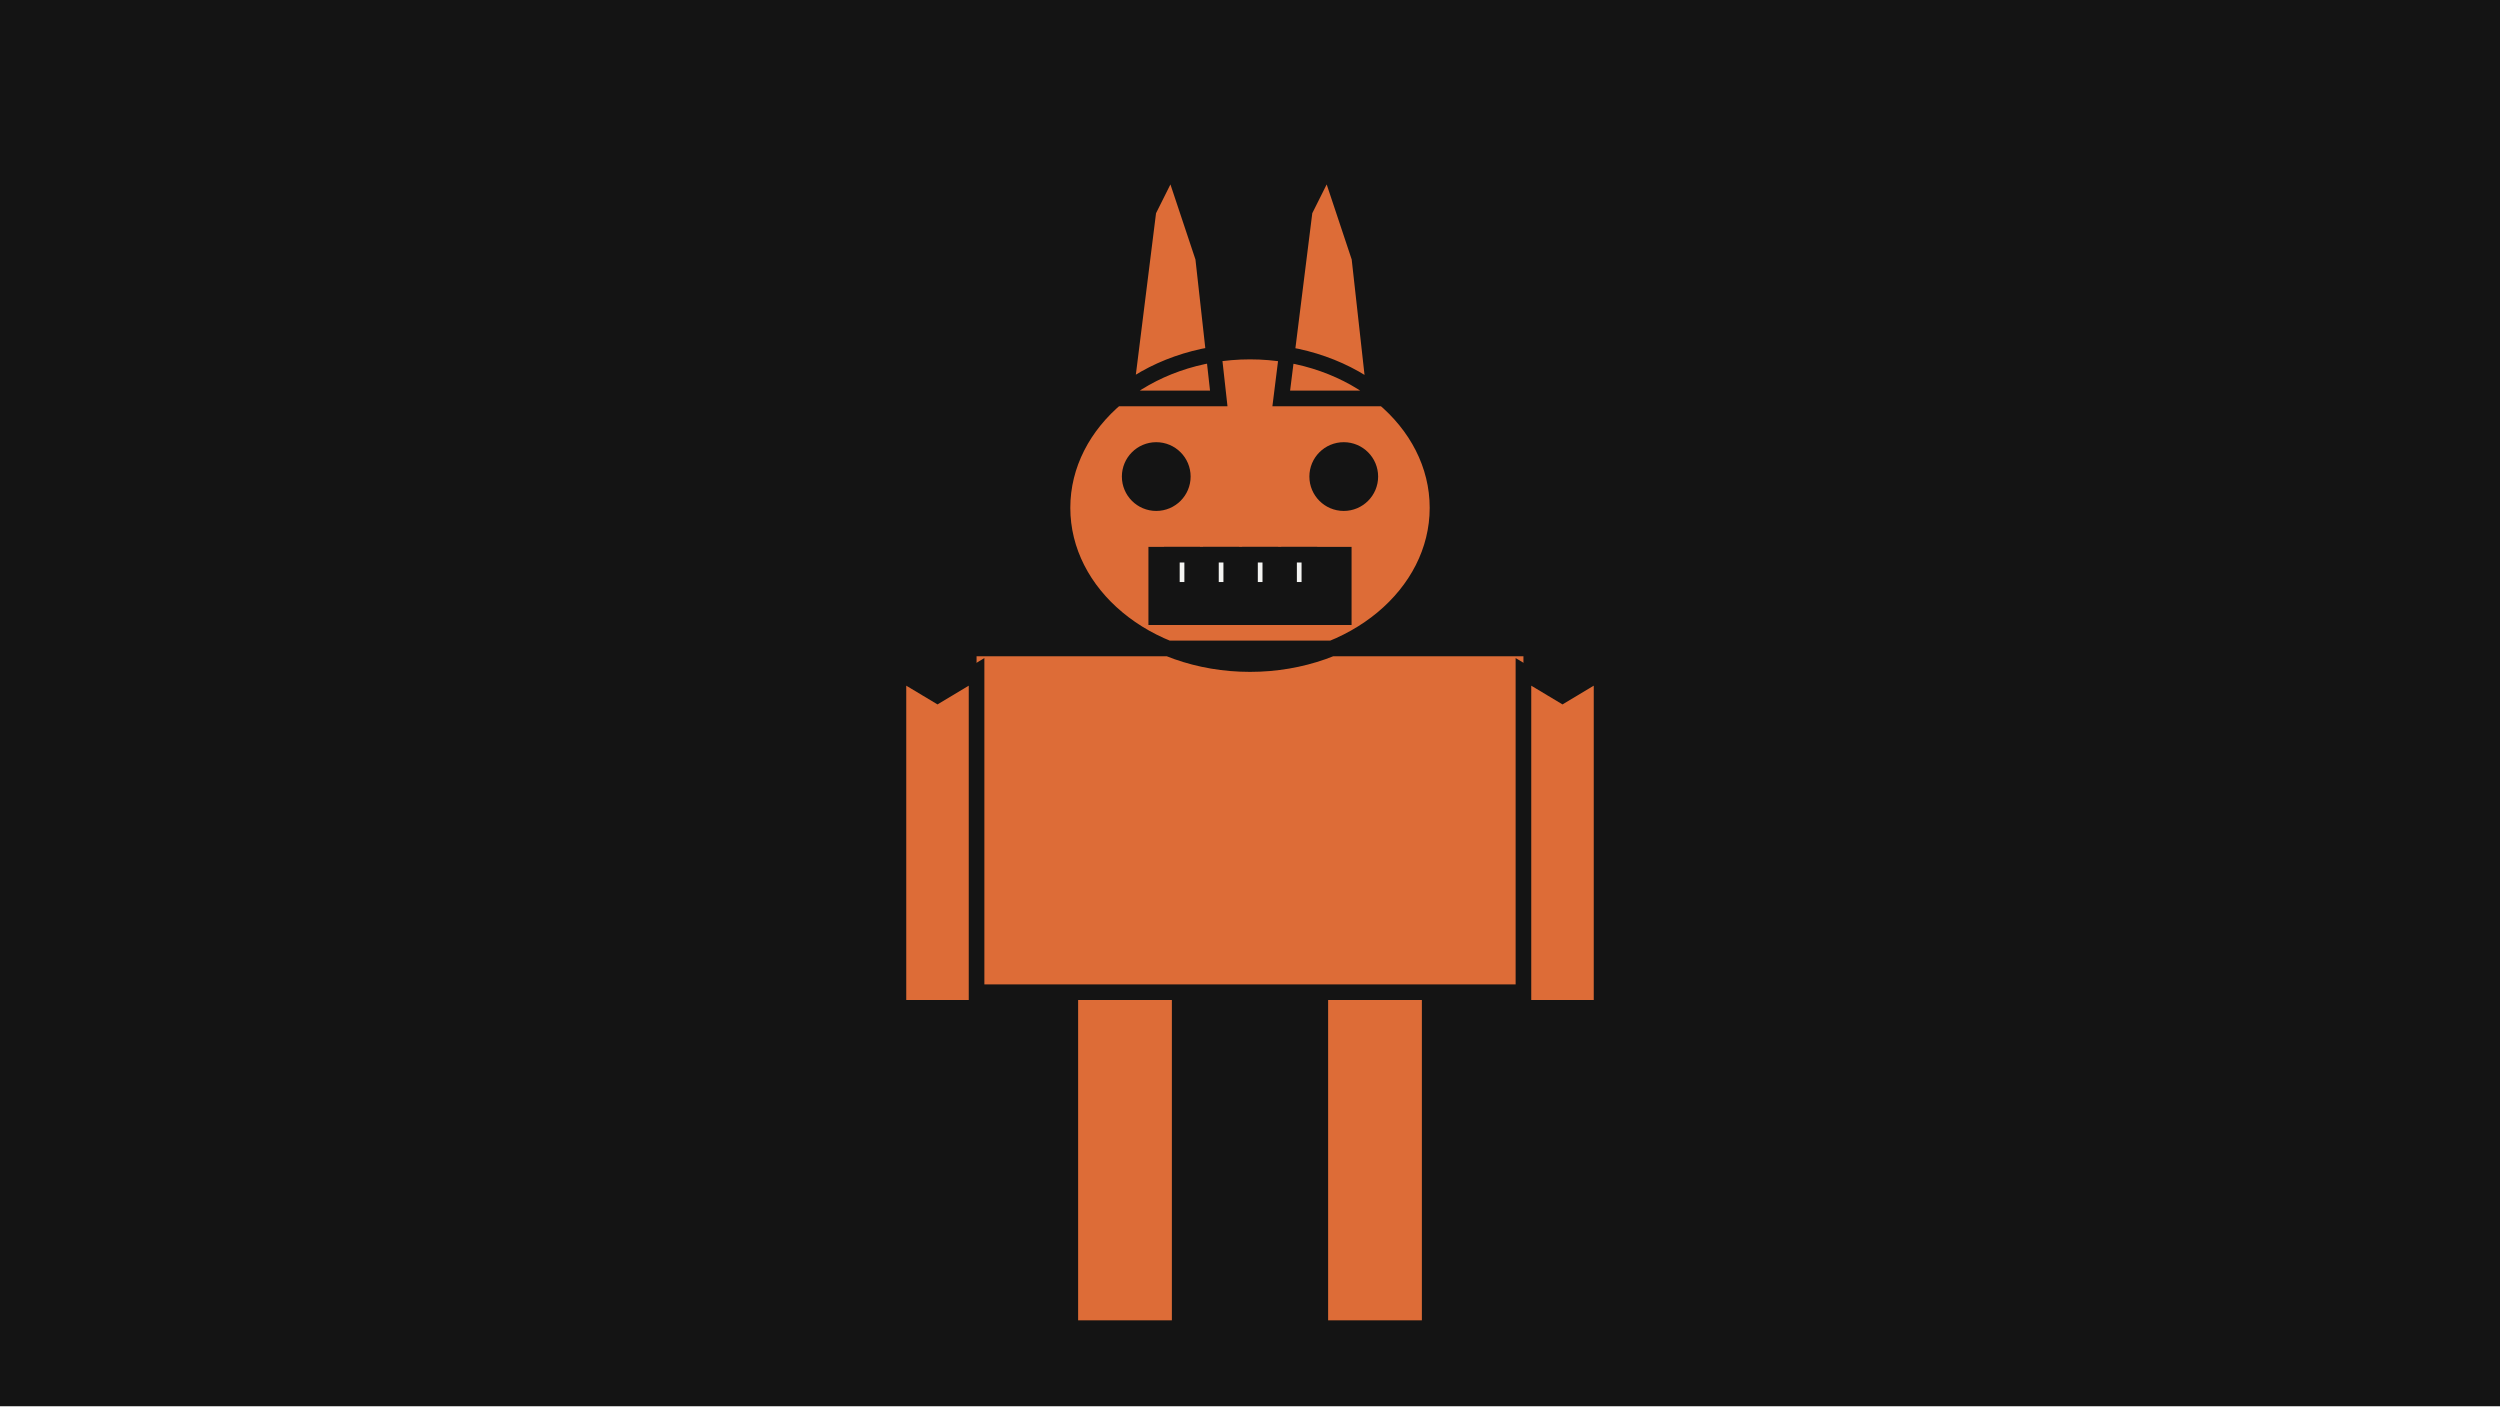
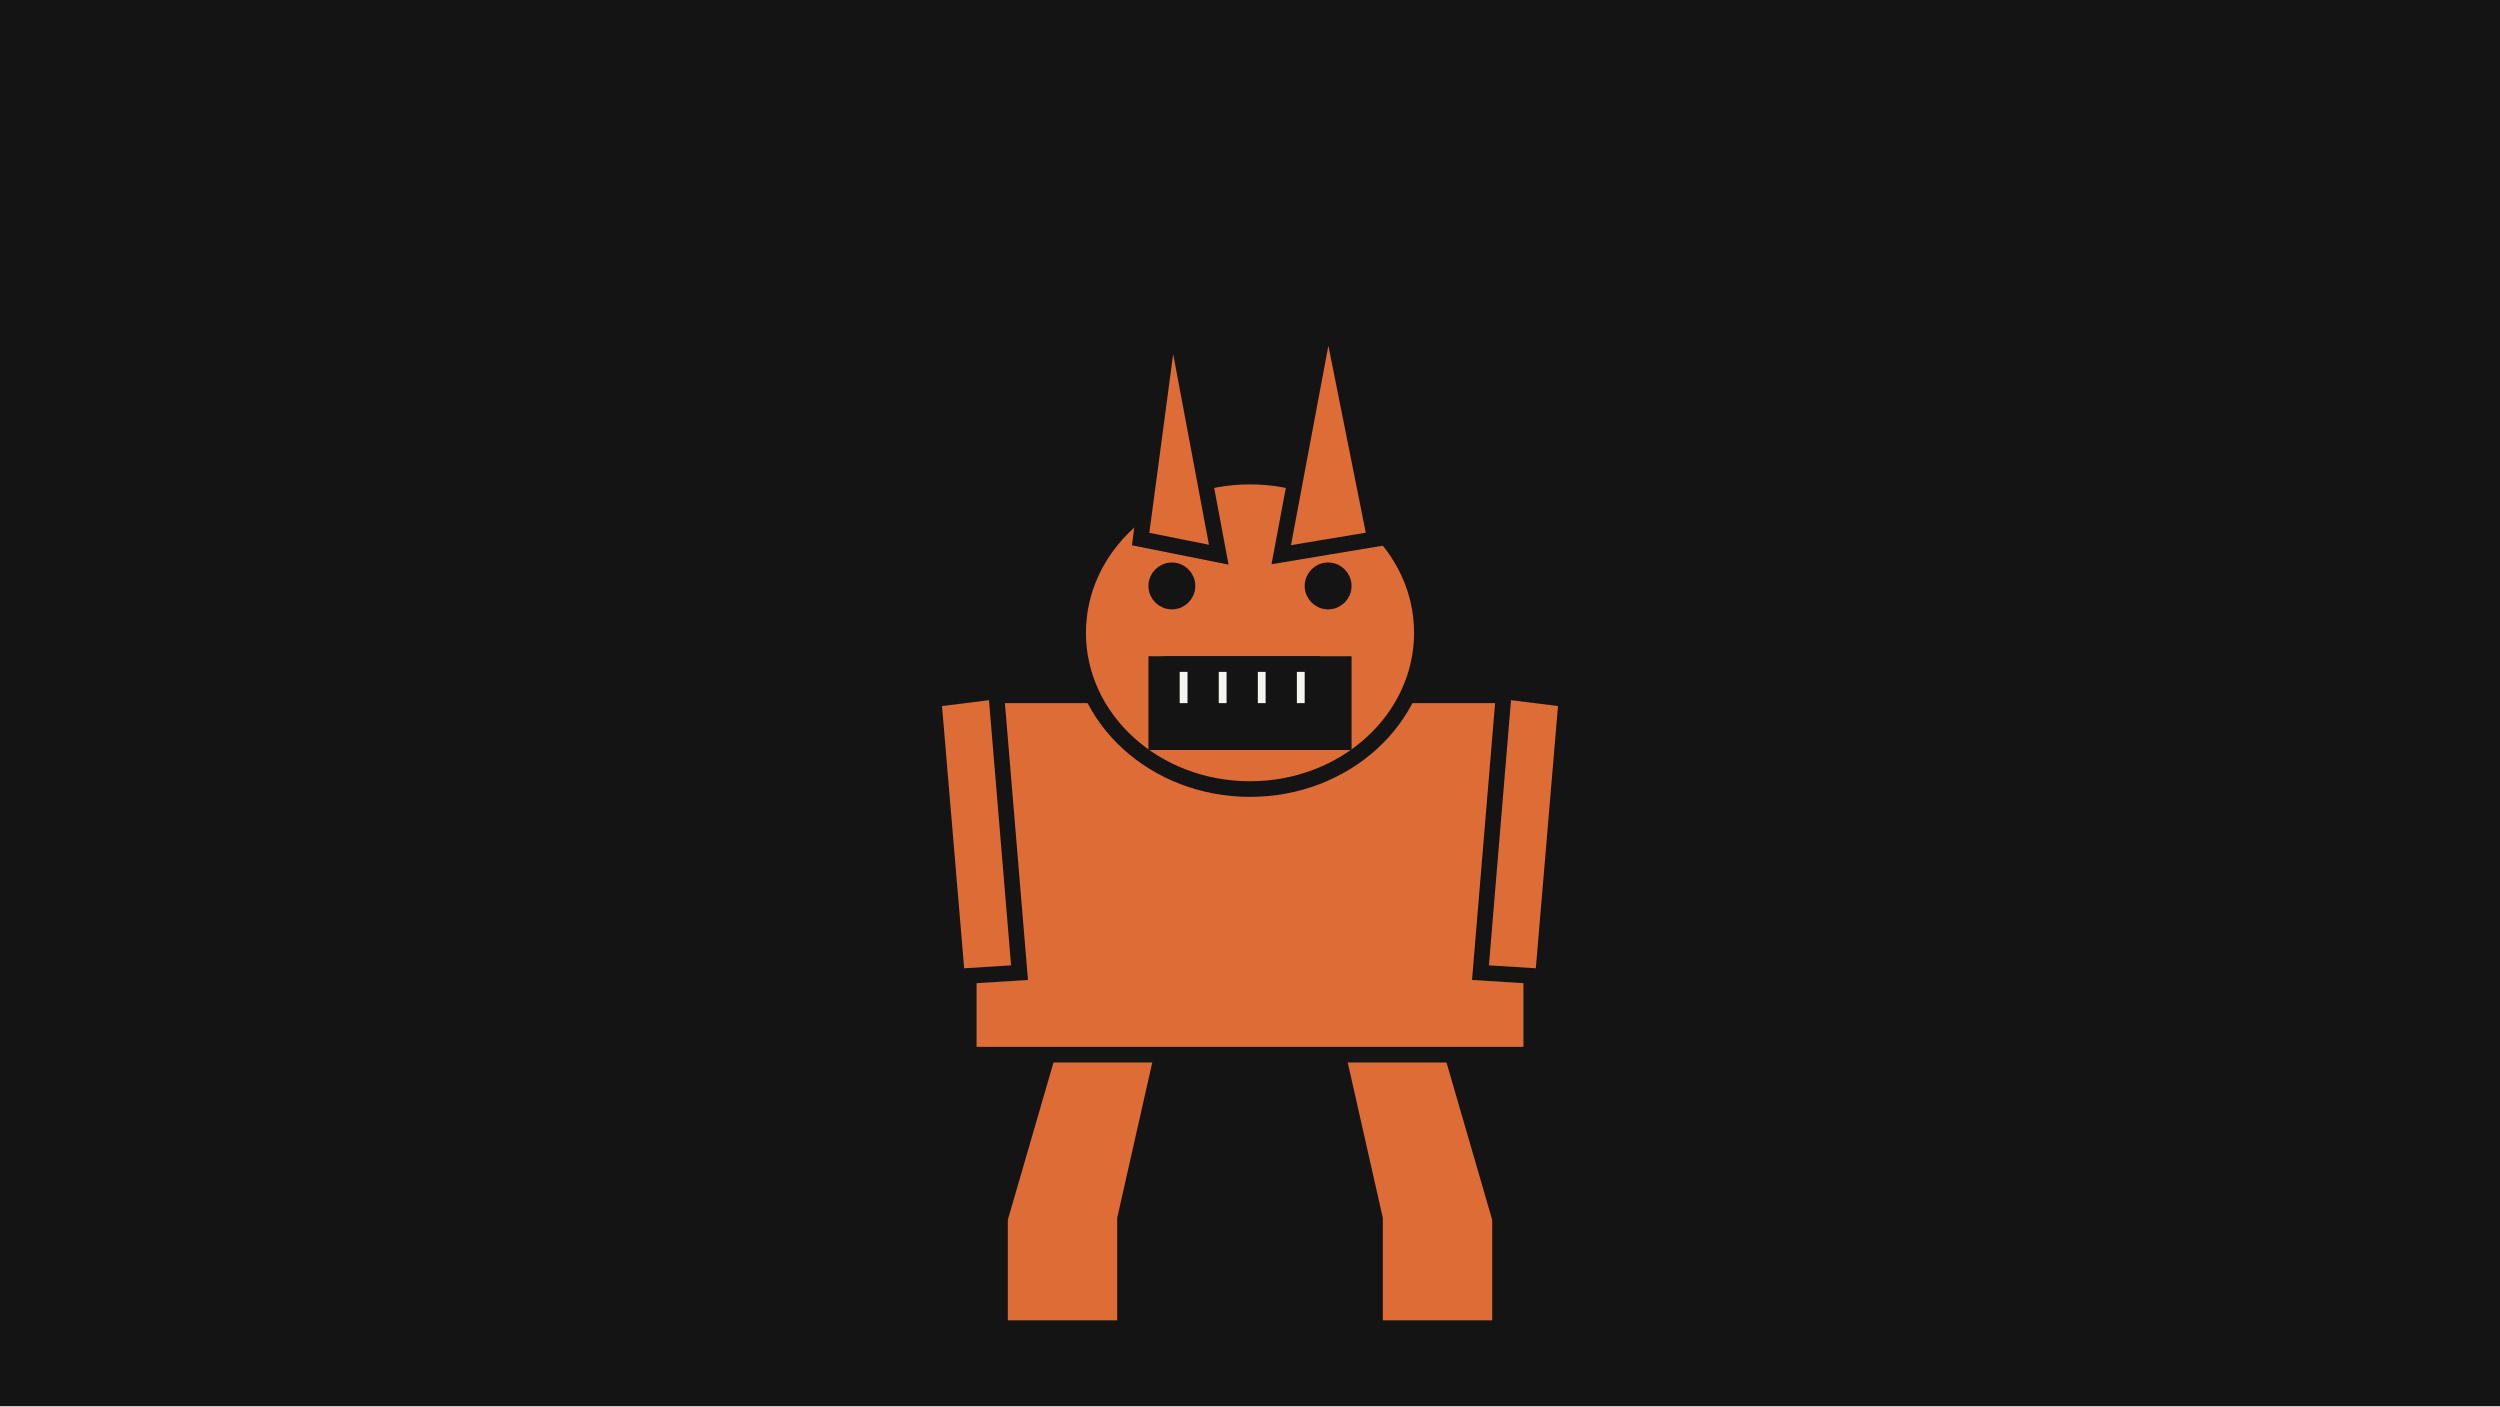
<svg xmlns="http://www.w3.org/2000/svg" width="320" height="180" viewBox="0 0 320 180">
  <g id="s-stage" fill="#141414">
    <path id="s-stage-shape" d="M 0 0 H 320 V 180 H 0 Z" />
  </g>
  <g id="s-character-monster" fill="#dd6c37" stroke="#141414" stroke-width="2">
-     <path id="s-character-monster-shape" d="M 151 117 L 151 170 L 137 170 L 137 117 L 144 120 Z">
-       <animate attributeName="d" begin="0s" dur="0.8s" calcMode="spline" values="M 151 117 L 151 170 L 137 170 L 137 117 L 144 120 Z;M 155.349 115.003 L 147.973 167.488 L 134.109 165.539 L 141.486 113.055 L 148 117 Z;M 151 117 L 151 170 L 137 170 L 137 117 L 144 120 Z;M 146.514 113.055 L 153.891 165.539 L 140.027 167.488 L 132.651 115.003 L 140 117 Z;M 151 117 L 151 170 L 137 170 L 137 117 L 144 120 Z" keyTimes="0;0.261;0.522;0.783;1" keySplines="0.61 1 0.88 1;0.12 0 0.39 0;0.61 1 0.88 1;0.12 0 0.39 0" fill="remove" repeatCount="indefinite" />
+     <path id="s-character-monster-shape" d="M 137 125 L 151 125 L 144 156 L 144 170 L 128 170 L 128 156 Z">
+       <animate attributeName="d" begin="0s" dur="0.8s" calcMode="spline" values="M 137 125 L 151 125 L 144 156 L 144 170 L 128 170 L 128 156 Z;M 141 122 L 155 122 L 144 153 L 144 167 L 128 167 L 128 153 Z;M 137 125 L 151 125 L 144 156 L 144 170 L 128 170 L 128 156 Z;M 133 122 L 147 122 L 136 139 L 136 153 L 120 153 L 120 139 Z;M 137 125 L 151 125 L 144 156 L 144 170 L 128 170 L 128 156 Z" keyTimes="0;0.25;0.5;0.75;1" keySplines="0.8 0 1 0;0.61 1 0.88 1;0.12 0 0.39 0;0.61 1 0.88 1" fill="remove" repeatCount="indefinite" />
    </path>
  </g>
  <g id="s-character-monster-rleg" fill="#dd6c37" stroke="#141414" stroke-width="2">
-     <path id="s-character-monster-rleg-shape" d="M 183 117 L 183 170 L 169 170 L 169 117 L 176 120 Z">
-       <animate attributeName="d" begin="0s" dur="0.8s" calcMode="spline" values="M 183 117 L 183 170 L 169 170 L 169 117 L 176 120 Z;M 187.349 115.003 L 179.973 167.488 L 166.109 165.539 L 173.486 113.055 L 180 117 Z;M 183 117 L 183 170 L 169 170 L 169 117 L 176 120 Z;M 178.514 113.055 L 185.891 165.539 L 172.027 167.488 L 164.651 115.003 L 172 117 Z;M 183 117 L 183 170 L 169 170 L 169 117 L 176 120 Z" keyTimes="0;0.261;0.522;0.783;1" keySplines="0.61 1 0.88 1;0.12 0 0.39 0;0.61 1 0.88 1;0.12 0 0.39 0" fill="remove" repeatCount="indefinite" />
+     <path id="s-character-monster-rleg-shape" d="M 169 125 L 183 125 L 192 156 L 192 170 L 176 170 L 176 156 Z">
+       <animate attributeName="d" begin="0s" dur="0.8s" calcMode="spline" values="M 169 125 L 183 125 L 192 156 L 192 170 L 176 170 L 176 156 Z;M 173 122 L 187 122 L 200 139 L 200 153 L 184 153 L 184 139 Z;M 169 125 L 183 125 L 192 156 L 192 170 L 176 170 L 176 156 Z;M 165 122 L 179 122 L 192 153 L 192 167 L 176 167 L 176 153 Z;M 169 125 L 183 125 L 192 156 L 192 170 L 176 170 L 176 156 Z" keyTimes="0;0.25;0.5;0.75;1" keySplines="0.8 0 1 0;0.61 1 0.88 1;0.12 0 0.39 0;0.61 1 0.88 1" fill="remove" repeatCount="indefinite" />
    </path>
  </g>
  <g id="s-character-monster-body" fill="#dd6c37" stroke="#141414" stroke-width="2">
-     <path id="s-character-monster-body-shape" d="M 124 83 L 196 83 L 196 127 L 124 127 Z M 160 45 C 173.255 45 184 53.954 184 65 C 184 76.046 173.255 85 160 85 C 146.745 85 136 76.046 136 65 C 136 53.954 146.745 45 160 45 Z M 144 51 L 147 27 L 150 21 L 154 33 L 156 51 Z M 164 51 L 167 27 L 170 21 L 174 33 L 176 51 Z">
-       <animate attributeName="d" begin="0s" dur="0.8s" calcMode="spline" values="M 124 83 L 196 83 L 196 127 L 124 127 Z M 160 45 C 173.255 45 184 53.954 184 65 C 184 76.046 173.255 85 160 85 C 146.745 85 136 76.046 136 65 C 136 53.954 146.745 45 160 45 Z M 144 51 L 147 27 L 150 21 L 154 33 L 156 51 Z M 164 51 L 167 27 L 170 21 L 174 33 L 176 51 Z;M 128 80 L 200 80 L 200 124 L 128 124 Z M 164 42 C 177.255 42 188 50.954 188 62 C 188 73.046 177.255 82 164 82 C 150.745 82 140 73.046 140 62 C 140 50.954 150.745 42 164 42 Z M 148 48 L 151 24 L 154 18 L 158 30 L 160 48 Z M 168 48 L 171 24 L 174 18 L 178 30 L 180 48 Z;M 124 83 L 196 83 L 196 127 L 124 127 Z M 160 45 C 173.255 45 184 53.954 184 65 C 184 76.046 173.255 85 160 85 C 146.745 85 136 76.046 136 65 C 136 53.954 146.745 45 160 45 Z M 144 51 L 147 27 L 150 21 L 154 33 L 156 51 Z M 164 51 L 167 27 L 170 21 L 174 33 L 176 51 Z;M 120 80 L 192 80 L 192 124 L 120 124 Z M 156 42 C 169.255 42 180 50.954 180 62 C 180 73.046 169.255 82 156 82 C 142.745 82 132 73.046 132 62 C 132 50.954 142.745 42 156 42 Z M 140 48 L 143 24 L 146 18 L 150 30 L 152 48 Z M 160 48 L 163 24 L 166 18 L 170 30 L 172 48 Z;M 124 83 L 196 83 L 196 127 L 124 127 Z M 160 45 C 173.255 45 184 53.954 184 65 C 184 76.046 173.255 85 160 85 C 146.745 85 136 76.046 136 65 C 136 53.954 146.745 45 160 45 Z M 144 51 L 147 27 L 150 21 L 154 33 L 156 51 Z M 164 51 L 167 27 L 170 21 L 174 33 L 176 51 Z" keyTimes="0;0.261;0.522;0.783;1" keySplines="0.61 1 0.88 1;0.12 0 0.39 0;0.61 1 0.88 1;0.12 0 0.39 0" fill="remove" repeatCount="indefinite" />
+     <path id="s-character-monster-body-shape" d="M 124 89 L 196 89 L 196 135 L 124 135 Z">
+       <animate attributeName="d" begin="0s" dur="0.8s" calcMode="spline" values="M 124 89 L 196 89 L 196 135 L 124 135 Z;M 128 86 L 200 86 L 200 132 L 128 132 Z;M 124 89 L 196 89 L 196 135 L 124 135 Z;M 120 86 L 192 86 L 192 132 L 120 132 Z;M 124 89 L 196 89 L 196 135 L 124 135 Z" keyTimes="0;0.25;0.5;0.75;1" keySplines="0.8 0 1 0;0.61 1 0.88 1;0.12 0 0.39 0;0.61 1 0.88 1" fill="remove" repeatCount="indefinite" />
+     </path>
+   </g>
+   <g id="s-character-monster-head" fill="#dd6c37" stroke="#141414" stroke-width="2">
+     <path id="s-character-monster-head-shape" d="M 182 81 C 182 92.046 172.15 101 160 101 C 147.85 101 138 92.046 138 81 C 138 69.954 147.85 61 160 61 C 172.15 61 182 69.954 182 81 Z">
+       <animate attributeName="d" begin="0s" dur="0.8s" calcMode="spline" values="M 182 81 C 182 92.046 172.15 101 160 101 C 147.85 101 138 92.046 138 81 C 138 69.954 147.85 61 160 61 C 172.15 61 182 69.954 182 81 Z;M 186 78 C 186 89.046 176.15 98 164 98 C 151.85 98 142 89.046 142 78 C 142 66.954 151.85 58 164 58 C 176.15 58 186 66.954 186 78 Z;M 182 81 C 182 92.046 172.15 101 160 101 C 147.85 101 138 92.046 138 81 C 138 69.954 147.85 61 160 61 C 172.15 61 182 69.954 182 81 Z;M 178 78 C 178 89.046 168.15 98 156 98 C 143.85 98 134 89.046 134 78 C 134 66.954 143.85 58 156 58 C 168.15 58 178 66.954 178 78 Z;M 182 81 C 182 92.046 172.15 101 160 101 C 147.85 101 138 92.046 138 81 C 138 69.954 147.85 61 160 61 C 172.15 61 182 69.954 182 81 Z" keyTimes="0;0.25;0.5;0.75;1" keySplines="0.8 0 1 0;0.61 1 0.88 1;0.12 0 0.39 0;0.61 1 0.88 1" fill="remove" repeatCount="indefinite" />
+     </path>
+   </g>
+   <g id="s-character-monster-lhorn" fill="#dd6c37" stroke="#141414" stroke-width="2">
+     <path id="s-character-monster-lhorn-shape" d="M 146 69 L 150 39 L 156 71 Z">
+       <animate attributeName="d" begin="0s" dur="0.8s" calcMode="spline" values="M 146 69 L 150 39 L 156 71 Z;M 150 66 L 154 36 L 160 68 Z;M 146 69 L 150 39 L 156 71 Z;M 142 66 L 146 36 L 152 68 Z;M 146 69 L 150 39 L 156 71 Z" keyTimes="0;0.25;0.5;0.75;1" keySplines="0.8 0 1 0;0.61 1 0.88 1;0.12 0 0.39 0;0.61 1 0.88 1" fill="remove" repeatCount="indefinite" />
+     </path>
+   </g>
+   <g id="s-character-monster-rhorn" fill="#dd6c37" stroke="#141414" stroke-width="2">
+     <path id="s-character-monster-rhorn-shape" d="M 164 71 L 170 39 L 176 69 Z">
+       <animate attributeName="d" begin="0s" dur="0.8s" calcMode="spline" values="M 164 71 L 170 39 L 176 69 Z;M 168 68 L 174 36 L 180 66 Z;M 164 71 L 170 39 L 176 69 Z;M 160 68 L 166 36 L 172 66 Z;M 164 71 L 170 39 L 176 69 Z" keyTimes="0;0.25;0.5;0.75;1" keySplines="0.8 0 1 0;0.61 1 0.88 1;0.12 0 0.39 0;0.61 1 0.88 1" fill="remove" repeatCount="indefinite" />
    </path>
  </g>
  <g id="s-character-monster-mouth" fill="#141414" stroke="#141414" stroke-width="2">
-     <path id="s-character-monster-mouth-shape" d="M 148 71 L 172 71 L 172 79 L 148 79 Z">
-       <animate attributeName="d" begin="0s" dur="0.8s" calcMode="spline" values="M 148 71 L 172 71 L 172 79 L 148 79 Z;M 152 68 L 176 68 L 176 76 L 152 76 Z;M 148 71 L 172 71 L 172 79 L 148 79 Z;M 144 68 L 168 68 L 168 76 L 144 76 Z;M 148 71 L 172 71 L 172 79 L 148 79 Z" keyTimes="0;0.261;0.522;0.783;1" keySplines="0.61 1 0.88 1;0.12 0 0.39 0;0.61 1 0.88 1;0.12 0 0.39 0" fill="remove" repeatCount="indefinite" />
+     <path id="s-character-monster-mouth-shape" d="M 148 85 L 172 85 L 172 95 L 148 95 Z">
+       <animate attributeName="d" begin="0s" dur="0.8s" calcMode="spline" values="M 148 85 L 172 85 L 172 95 L 148 95 Z;M 152 82 L 176 82 L 176 92 L 152 92 Z;M 148 85 L 172 85 L 172 95 L 148 95 Z;M 144 82 L 168 82 L 168 92 L 144 92 Z;M 148 85 L 172 85 L 172 95 L 148 95 Z" keyTimes="0;0.25;0.5;0.75;1" keySplines="0.8 0 1 0;0.61 1 0.88 1;0.12 0 0.39 0;0.61 1 0.88 1" fill="remove" repeatCount="indefinite" />
    </path>
  </g>
  <g id="s-character-monster-teeth" fill="#f4f4f2" stroke="#141414" stroke-width="2">
-     <path id="s-character-monster-teeth-shape" d="M 150 71 L 152.6 71 L 152.6 75.5 L 150 75.5 Z M 155 71 L 157.6 71 L 157.6 75.5 L 155 75.5 Z M 160 71 L 162.6 71 L 162.6 75.5 L 160 75.5 Z M 165 71 L 167.6 71 L 167.6 75.5 L 165 75.5 Z">
-       <animate attributeName="d" begin="0s" dur="0.8s" calcMode="spline" values="M 150 71 L 152.6 71 L 152.6 75.5 L 150 75.5 Z M 155 71 L 157.6 71 L 157.6 75.5 L 155 75.5 Z M 160 71 L 162.6 71 L 162.6 75.5 L 160 75.5 Z M 165 71 L 167.6 71 L 167.6 75.5 L 165 75.5 Z;M 154 68 L 156.6 68 L 156.6 72.5 L 154 72.5 Z M 159 68 L 161.6 68 L 161.6 72.5 L 159 72.5 Z M 164 68 L 166.6 68 L 166.6 72.5 L 164 72.5 Z M 169 68 L 171.6 68 L 171.6 72.5 L 169 72.5 Z;M 150 71 L 152.6 71 L 152.6 75.5 L 150 75.5 Z M 155 71 L 157.6 71 L 157.6 75.5 L 155 75.5 Z M 160 71 L 162.6 71 L 162.6 75.5 L 160 75.5 Z M 165 71 L 167.6 71 L 167.6 75.5 L 165 75.5 Z;M 146 68 L 148.6 68 L 148.6 72.5 L 146 72.5 Z M 151 68 L 153.6 68 L 153.6 72.5 L 151 72.5 Z M 156 68 L 158.6 68 L 158.6 72.5 L 156 72.5 Z M 161 68 L 163.6 68 L 163.6 72.5 L 161 72.5 Z;M 150 71 L 152.6 71 L 152.6 75.5 L 150 75.5 Z M 155 71 L 157.6 71 L 157.6 75.5 L 155 75.5 Z M 160 71 L 162.6 71 L 162.6 75.5 L 160 75.5 Z M 165 71 L 167.6 71 L 167.6 75.5 L 165 75.5 Z" keyTimes="0;0.261;0.522;0.783;1" keySplines="0.61 1 0.88 1;0.12 0 0.39 0;0.61 1 0.88 1;0.12 0 0.39 0" fill="remove" repeatCount="indefinite" />
+     <path id="s-character-monster-teeth-shape" d="M 150 85 L 153 85 L 153 91 L 150 91 Z M 155 85 L 158 85 L 158 91 L 155 91 Z M 160 85 L 163 85 L 163 91 L 160 91 Z M 165 85 L 168 85 L 168 91 L 165 91 Z">
+       <animate attributeName="d" begin="0s" dur="0.8s" calcMode="spline" values="M 150 85 L 153 85 L 153 91 L 150 91 Z M 155 85 L 158 85 L 158 91 L 155 91 Z M 160 85 L 163 85 L 163 91 L 160 91 Z M 165 85 L 168 85 L 168 91 L 165 91 Z;M 154 82 L 157 82 L 157 88 L 154 88 Z M 159 82 L 162 82 L 162 88 L 159 88 Z M 164 82 L 167 82 L 167 88 L 164 88 Z M 169 82 L 172 82 L 172 88 L 169 88 Z;M 150 85 L 153 85 L 153 91 L 150 91 Z M 155 85 L 158 85 L 158 91 L 155 91 Z M 160 85 L 163 85 L 163 91 L 160 91 Z M 165 85 L 168 85 L 168 91 L 165 91 Z;M 146 82 L 149 82 L 149 88 L 146 88 Z M 151 82 L 154 82 L 154 88 L 151 88 Z M 156 82 L 159 82 L 159 88 L 156 88 Z M 161 82 L 164 82 L 164 88 L 161 88 Z;M 150 85 L 153 85 L 153 91 L 150 91 Z M 155 85 L 158 85 L 158 91 L 155 91 Z M 160 85 L 163 85 L 163 91 L 160 91 Z M 165 85 L 168 85 L 168 91 L 165 91 Z" keyTimes="0;0.25;0.5;0.75;1" keySplines="0.8 0 1 0;0.61 1 0.88 1;0.12 0 0.39 0;0.61 1 0.88 1" fill="remove" repeatCount="indefinite" />
    </path>
  </g>
  <g id="s-character-monster-larm" fill="#dd6c37" stroke="#141414" stroke-width="2">
-     <path id="s-character-monster-larm-shape" d="M 125 86 L 125 129 L 115 129 L 115 86 L 120 89 Z">
-       <animate attributeName="d" begin="0s" dur="0.8s" calcMode="spline" values="M 125 86 L 125 129 L 115 129 L 115 86 L 120 89 Z;M 128.403 82.177 L 135.87 124.524 L 126.022 126.261 L 118.555 83.914 L 124 86 Z;M 125 86 L 125 129 L 115 129 L 115 86 L 120 89 Z;M 121.445 83.914 L 113.978 126.261 L 104.13 124.524 L 111.597 82.177 L 116 86 Z;M 125 86 L 125 129 L 115 129 L 115 86 L 120 89 Z" keyTimes="0;0.261;0.522;0.783;1" keySplines="0.61 1 0.88 1;0.12 0 0.39 0;0.61 1 0.88 1;0.12 0 0.39 0" fill="remove" repeatCount="indefinite" />
+     <path id="s-character-monster-larm-shape" d="M 119.5 89.5 L 127.5 88.5 L 130.5 124.5 L 122.5 125 Z">
+       <animate attributeName="d" begin="0s" dur="0.8s" calcMode="spline" values="M 119.5 89.5 L 127.5 88.5 L 130.5 124.5 L 122.5 125 Z;M 125 85.5 L 133 86.5 L 127.5 122.5 L 119.5 121 Z;M 120.5 88.5 L 128.5 89.5 L 125.5 125 L 117.5 124.5 Z;M 115 86.5 L 123 85.5 L 128.5 121 L 120.5 122.5 Z;M 119.5 89.5 L 127.5 88.5 L 130.5 124.5 L 122.5 125 Z" keyTimes="0;0.25;0.5;0.75;1" keySplines="0.8 0 1 0;0.61 1 0.88 1;0.12 0 0.39 0;0.61 1 0.88 1" fill="remove" repeatCount="indefinite" />
    </path>
  </g>
  <g id="s-character-monster-rarm" fill="#dd6c37" stroke="#141414" stroke-width="2">
-     <path id="s-character-monster-rarm-shape" d="M 205 86 L 205 129 L 195 129 L 195 86 L 200 89 Z">
-       <animate attributeName="d" begin="0s" dur="0.8s" calcMode="spline" values="M 205 86 L 205 129 L 195 129 L 195 86 L 200 89 Z;M 208.403 82.177 L 215.87 124.524 L 206.022 126.261 L 198.555 83.914 L 204 86 Z;M 205 86 L 205 129 L 195 129 L 195 86 L 200 89 Z;M 201.445 83.914 L 193.978 126.261 L 184.13 124.524 L 191.597 82.177 L 196 86 Z;M 205 86 L 205 129 L 195 129 L 195 86 L 200 89 Z" keyTimes="0;0.261;0.522;0.783;1" keySplines="0.61 1 0.88 1;0.12 0 0.39 0;0.61 1 0.88 1;0.12 0 0.39 0" fill="remove" repeatCount="indefinite" />
+     <path id="s-character-monster-rarm-shape" d="M 192.5 88.5 L 200.5 89.5 L 197.5 125 L 189.5 124.5 Z">
+       <animate attributeName="d" begin="0s" dur="0.8s" calcMode="spline" values="M 192.5 88.5 L 200.5 89.5 L 197.5 125 L 189.5 124.5 Z;M 195 86.5 L 203 85.5 L 208.5 121 L 200.5 122.5 Z;M 191.5 89.5 L 199.5 88.5 L 202.5 124.5 L 194.5 125 Z;M 189 85.5 L 197 86.5 L 191.5 122.5 L 183.5 121 Z;M 192.5 88.5 L 200.5 89.5 L 197.5 125 L 189.5 124.5 Z" keyTimes="0;0.25;0.5;0.75;1" keySplines="0.8 0 1 0;0.61 1 0.88 1;0.12 0 0.39 0;0.61 1 0.88 1" fill="remove" repeatCount="indefinite" />
    </path>
  </g>
  <g id="s-character-monster-face" fill="#141414" stroke="#141414" stroke-width="2">
-     <path id="s-character-monster-face-shape" d="M 148 57.6 C 149.878 57.6 151.4 59.122 151.4 61 C 151.4 62.878 149.878 64.4 148 64.4 C 146.122 64.4 144.6 62.878 144.6 61 C 144.6 59.122 146.122 57.6 148 57.6 Z M 172 57.6 C 173.878 57.6 175.4 59.122 175.4 61 C 175.4 62.878 173.878 64.4 172 64.4 C 170.122 64.4 168.6 62.878 168.6 61 C 168.6 59.122 170.122 57.6 172 57.6 Z">
-       <animate attributeName="d" begin="0s" dur="0.8s" calcMode="spline" values="M 148 57.6 C 149.878 57.6 151.4 59.122 151.4 61 C 151.4 62.878 149.878 64.4 148 64.4 C 146.122 64.4 144.6 62.878 144.6 61 C 144.6 59.122 146.122 57.6 148 57.6 Z M 172 57.6 C 173.878 57.6 175.4 59.122 175.4 61 C 175.4 62.878 173.878 64.4 172 64.4 C 170.122 64.4 168.6 62.878 168.6 61 C 168.6 59.122 170.122 57.6 172 57.6 Z;M 152 54.6 C 153.878 54.6 155.4 56.122 155.4 58 C 155.4 59.878 153.878 61.4 152 61.4 C 150.122 61.4 148.6 59.878 148.6 58 C 148.6 56.122 150.122 54.6 152 54.6 Z M 176 54.6 C 177.878 54.6 179.4 56.122 179.4 58 C 179.4 59.878 177.878 61.4 176 61.4 C 174.122 61.4 172.6 59.878 172.6 58 C 172.6 56.122 174.122 54.6 176 54.6 Z;M 148 57.6 C 149.878 57.6 151.4 59.122 151.4 61 C 151.4 62.878 149.878 64.4 148 64.4 C 146.122 64.4 144.6 62.878 144.6 61 C 144.6 59.122 146.122 57.6 148 57.6 Z M 172 57.6 C 173.878 57.6 175.4 59.122 175.4 61 C 175.4 62.878 173.878 64.4 172 64.4 C 170.122 64.4 168.6 62.878 168.6 61 C 168.6 59.122 170.122 57.6 172 57.6 Z;M 144 54.6 C 145.878 54.6 147.4 56.122 147.4 58 C 147.4 59.878 145.878 61.4 144 61.4 C 142.122 61.4 140.6 59.878 140.6 58 C 140.6 56.122 142.122 54.6 144 54.6 Z M 168 54.6 C 169.878 54.6 171.4 56.122 171.4 58 C 171.4 59.878 169.878 61.4 168 61.4 C 166.122 61.4 164.6 59.878 164.6 58 C 164.6 56.122 166.122 54.6 168 54.6 Z;M 148 57.6 C 149.878 57.6 151.4 59.122 151.4 61 C 151.4 62.878 149.878 64.4 148 64.4 C 146.122 64.4 144.6 62.878 144.6 61 C 144.6 59.122 146.122 57.6 148 57.6 Z M 172 57.6 C 173.878 57.6 175.4 59.122 175.4 61 C 175.4 62.878 173.878 64.4 172 64.4 C 170.122 64.4 168.6 62.878 168.6 61 C 168.6 59.122 170.122 57.6 172 57.6 Z" keyTimes="0;0.261;0.522;0.783;1" keySplines="0.61 1 0.88 1;0.12 0 0.39 0;0.61 1 0.88 1;0.12 0 0.39 0" fill="remove" repeatCount="indefinite" />
+     <path id="s-character-monster-face-shape" d="M 152 75 C 152 76.105 151.105 77 150 77 C 148.895 77 148 76.105 148 75 C 148 73.895 148.895 73 150 73 C 151.105 73 152 73.895 152 75 Z M 172 75 C 172 76.105 171.105 77 170 77 C 168.895 77 168 76.105 168 75 C 168 73.895 168.895 73 170 73 C 171.105 73 172 73.895 172 75 Z">
+       <animate attributeName="d" begin="0s" dur="0.8s" calcMode="spline" values="M 152 75 C 152 76.105 151.105 77 150 77 C 148.895 77 148 76.105 148 75 C 148 73.895 148.895 73 150 73 C 151.105 73 152 73.895 152 75 Z M 172 75 C 172 76.105 171.105 77 170 77 C 168.895 77 168 76.105 168 75 C 168 73.895 168.895 73 170 73 C 171.105 73 172 73.895 172 75 Z;M 156 72 C 156 73.105 155.105 74 154 74 C 152.895 74 152 73.105 152 72 C 152 70.895 152.895 70 154 70 C 155.105 70 156 70.895 156 72 Z M 176 72 C 176 73.105 175.105 74 174 74 C 172.895 74 172 73.105 172 72 C 172 70.895 172.895 70 174 70 C 175.105 70 176 70.895 176 72 Z;M 152 75 C 152 76.105 151.105 77 150 77 C 148.895 77 148 76.105 148 75 C 148 73.895 148.895 73 150 73 C 151.105 73 152 73.895 152 75 Z M 172 75 C 172 76.105 171.105 77 170 77 C 168.895 77 168 76.105 168 75 C 168 73.895 168.895 73 170 73 C 171.105 73 172 73.895 172 75 Z;M 148 72 C 148 73.105 147.105 74 146 74 C 144.895 74 144 73.105 144 72 C 144 70.895 144.895 70 146 70 C 147.105 70 148 70.895 148 72 Z M 168 72 C 168 73.105 167.105 74 166 74 C 164.895 74 164 73.105 164 72 C 164 70.895 164.895 70 166 70 C 167.105 70 168 70.895 168 72 Z;M 152 75 C 152 76.105 151.105 77 150 77 C 148.895 77 148 76.105 148 75 C 148 73.895 148.895 73 150 73 C 151.105 73 152 73.895 152 75 Z M 172 75 C 172 76.105 171.105 77 170 77 C 168.895 77 168 76.105 168 75 C 168 73.895 168.895 73 170 73 C 171.105 73 172 73.895 172 75 Z" keyTimes="0;0.25;0.5;0.75;1" keySplines="0.8 0 1 0;0.61 1 0.88 1;0.12 0 0.39 0;0.61 1 0.88 1" fill="remove" repeatCount="indefinite" />
    </path>
  </g>
</svg>
